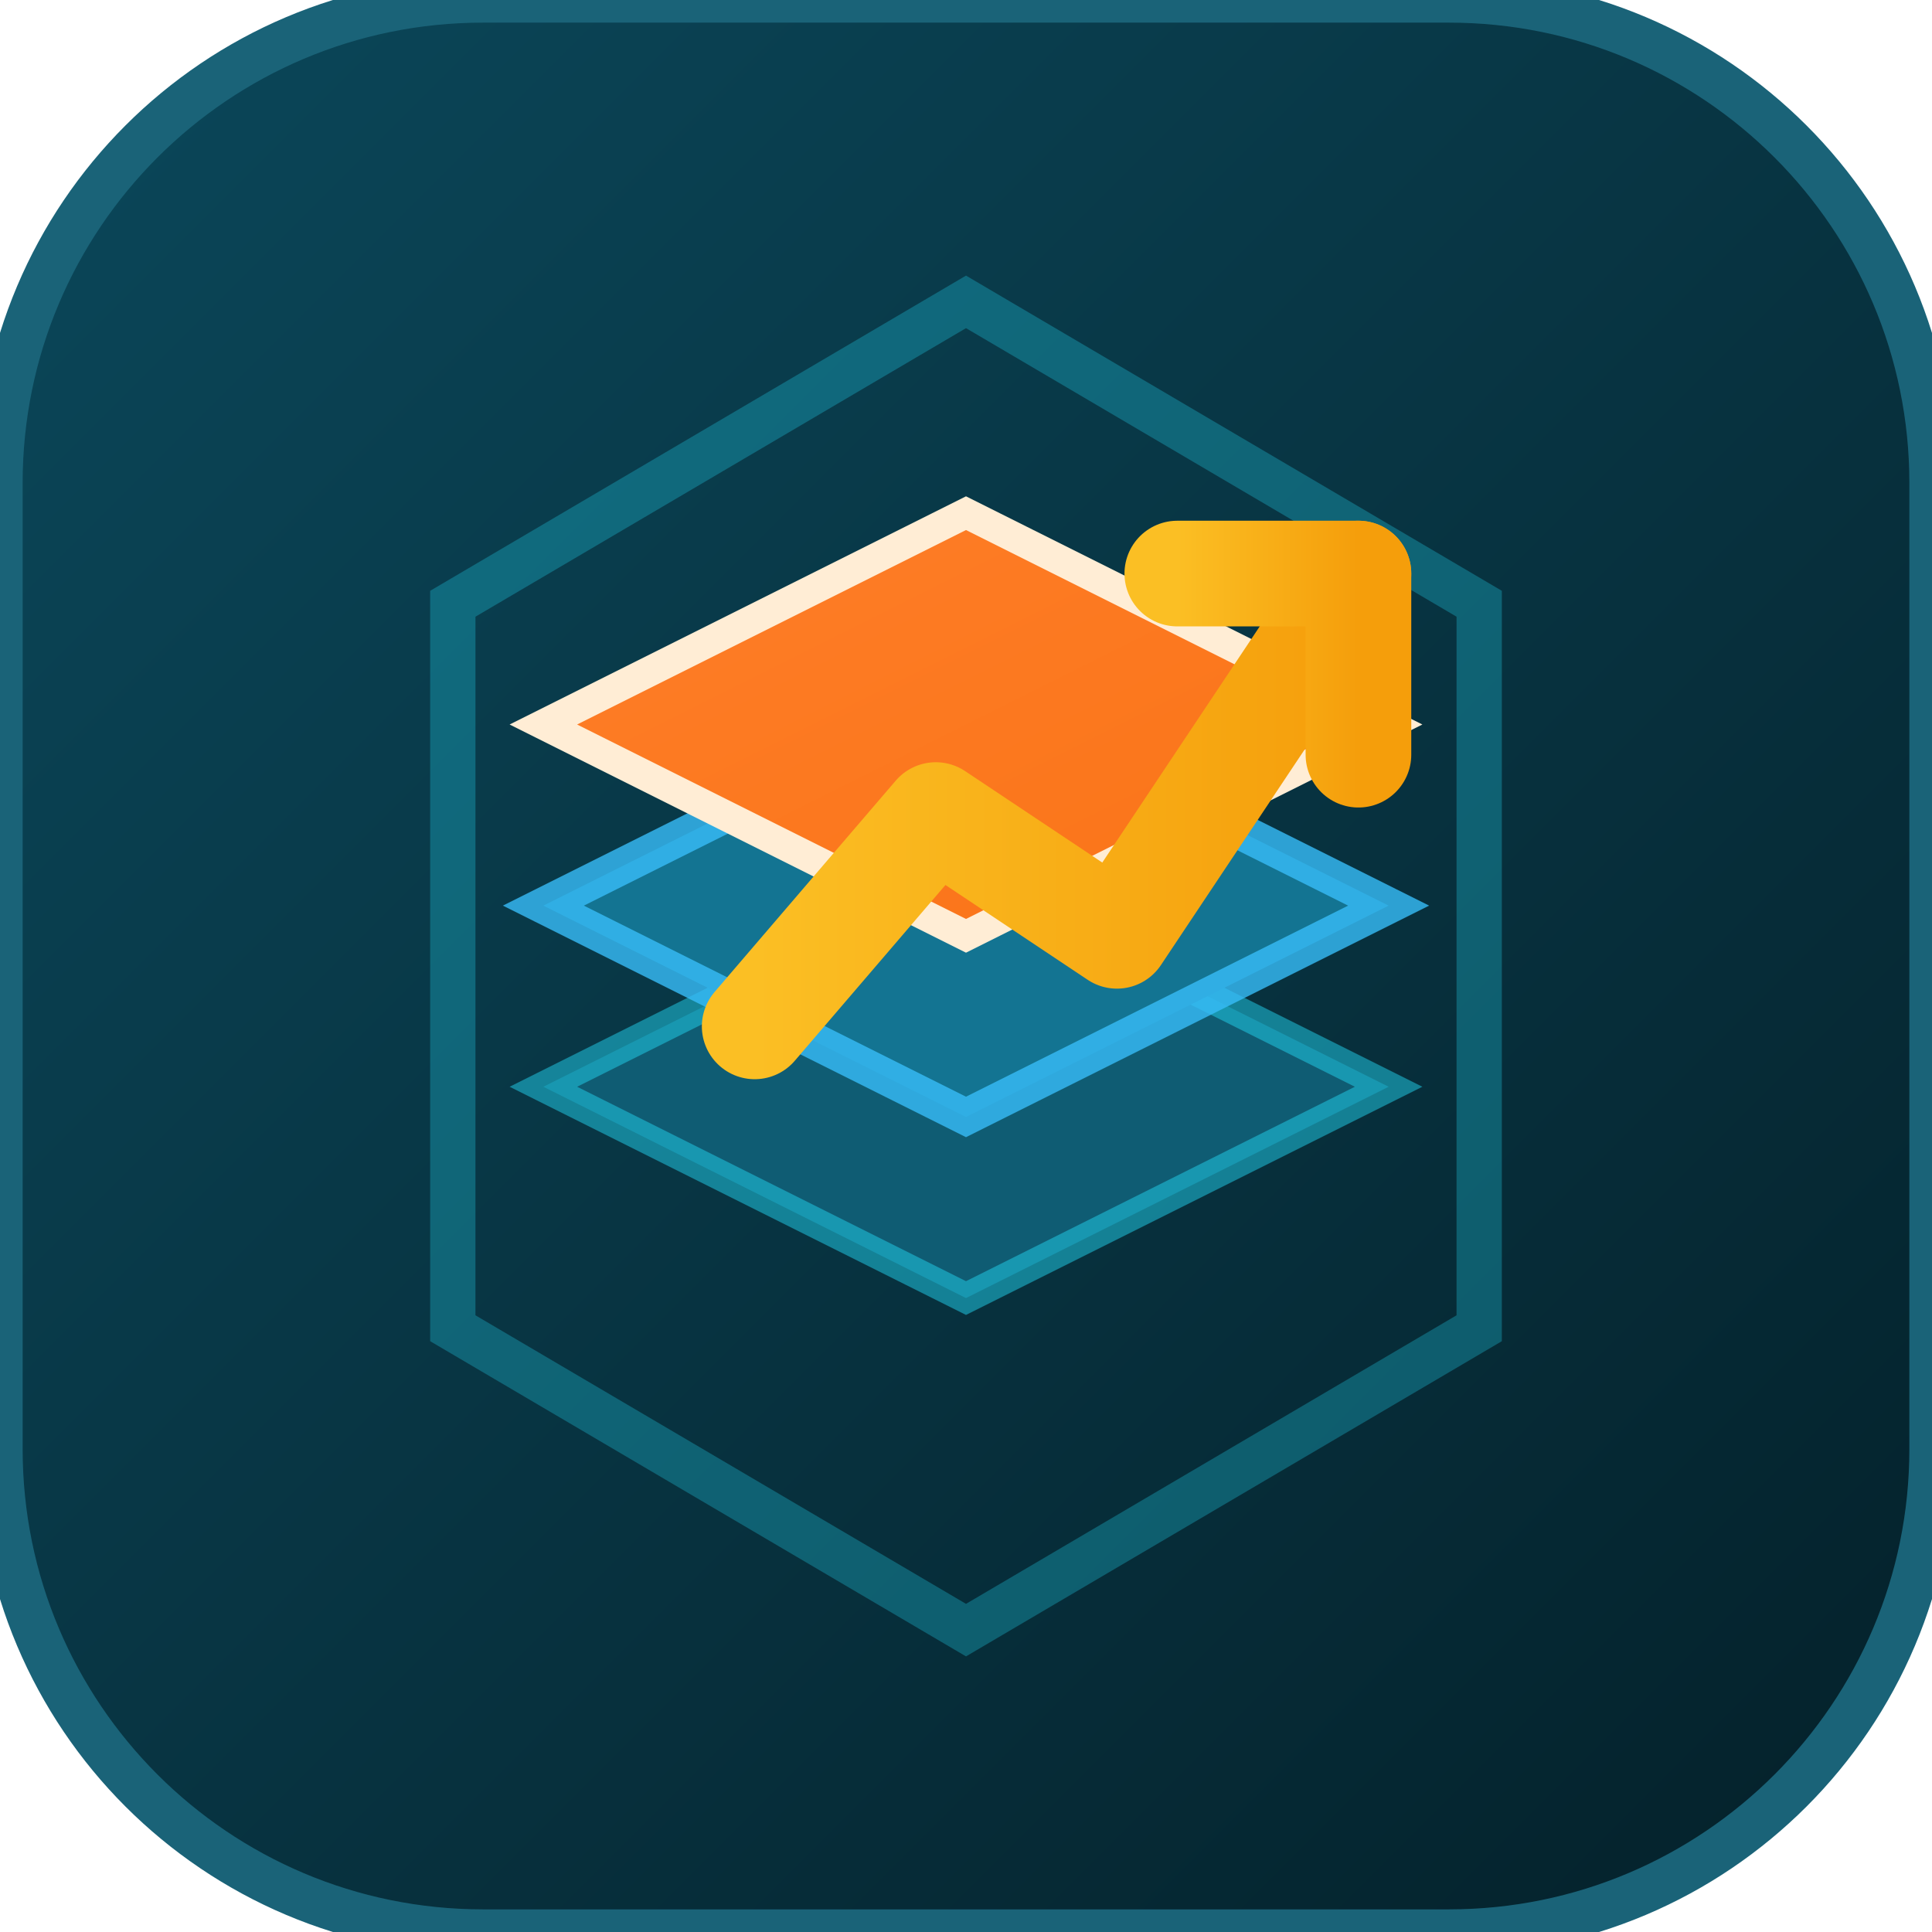
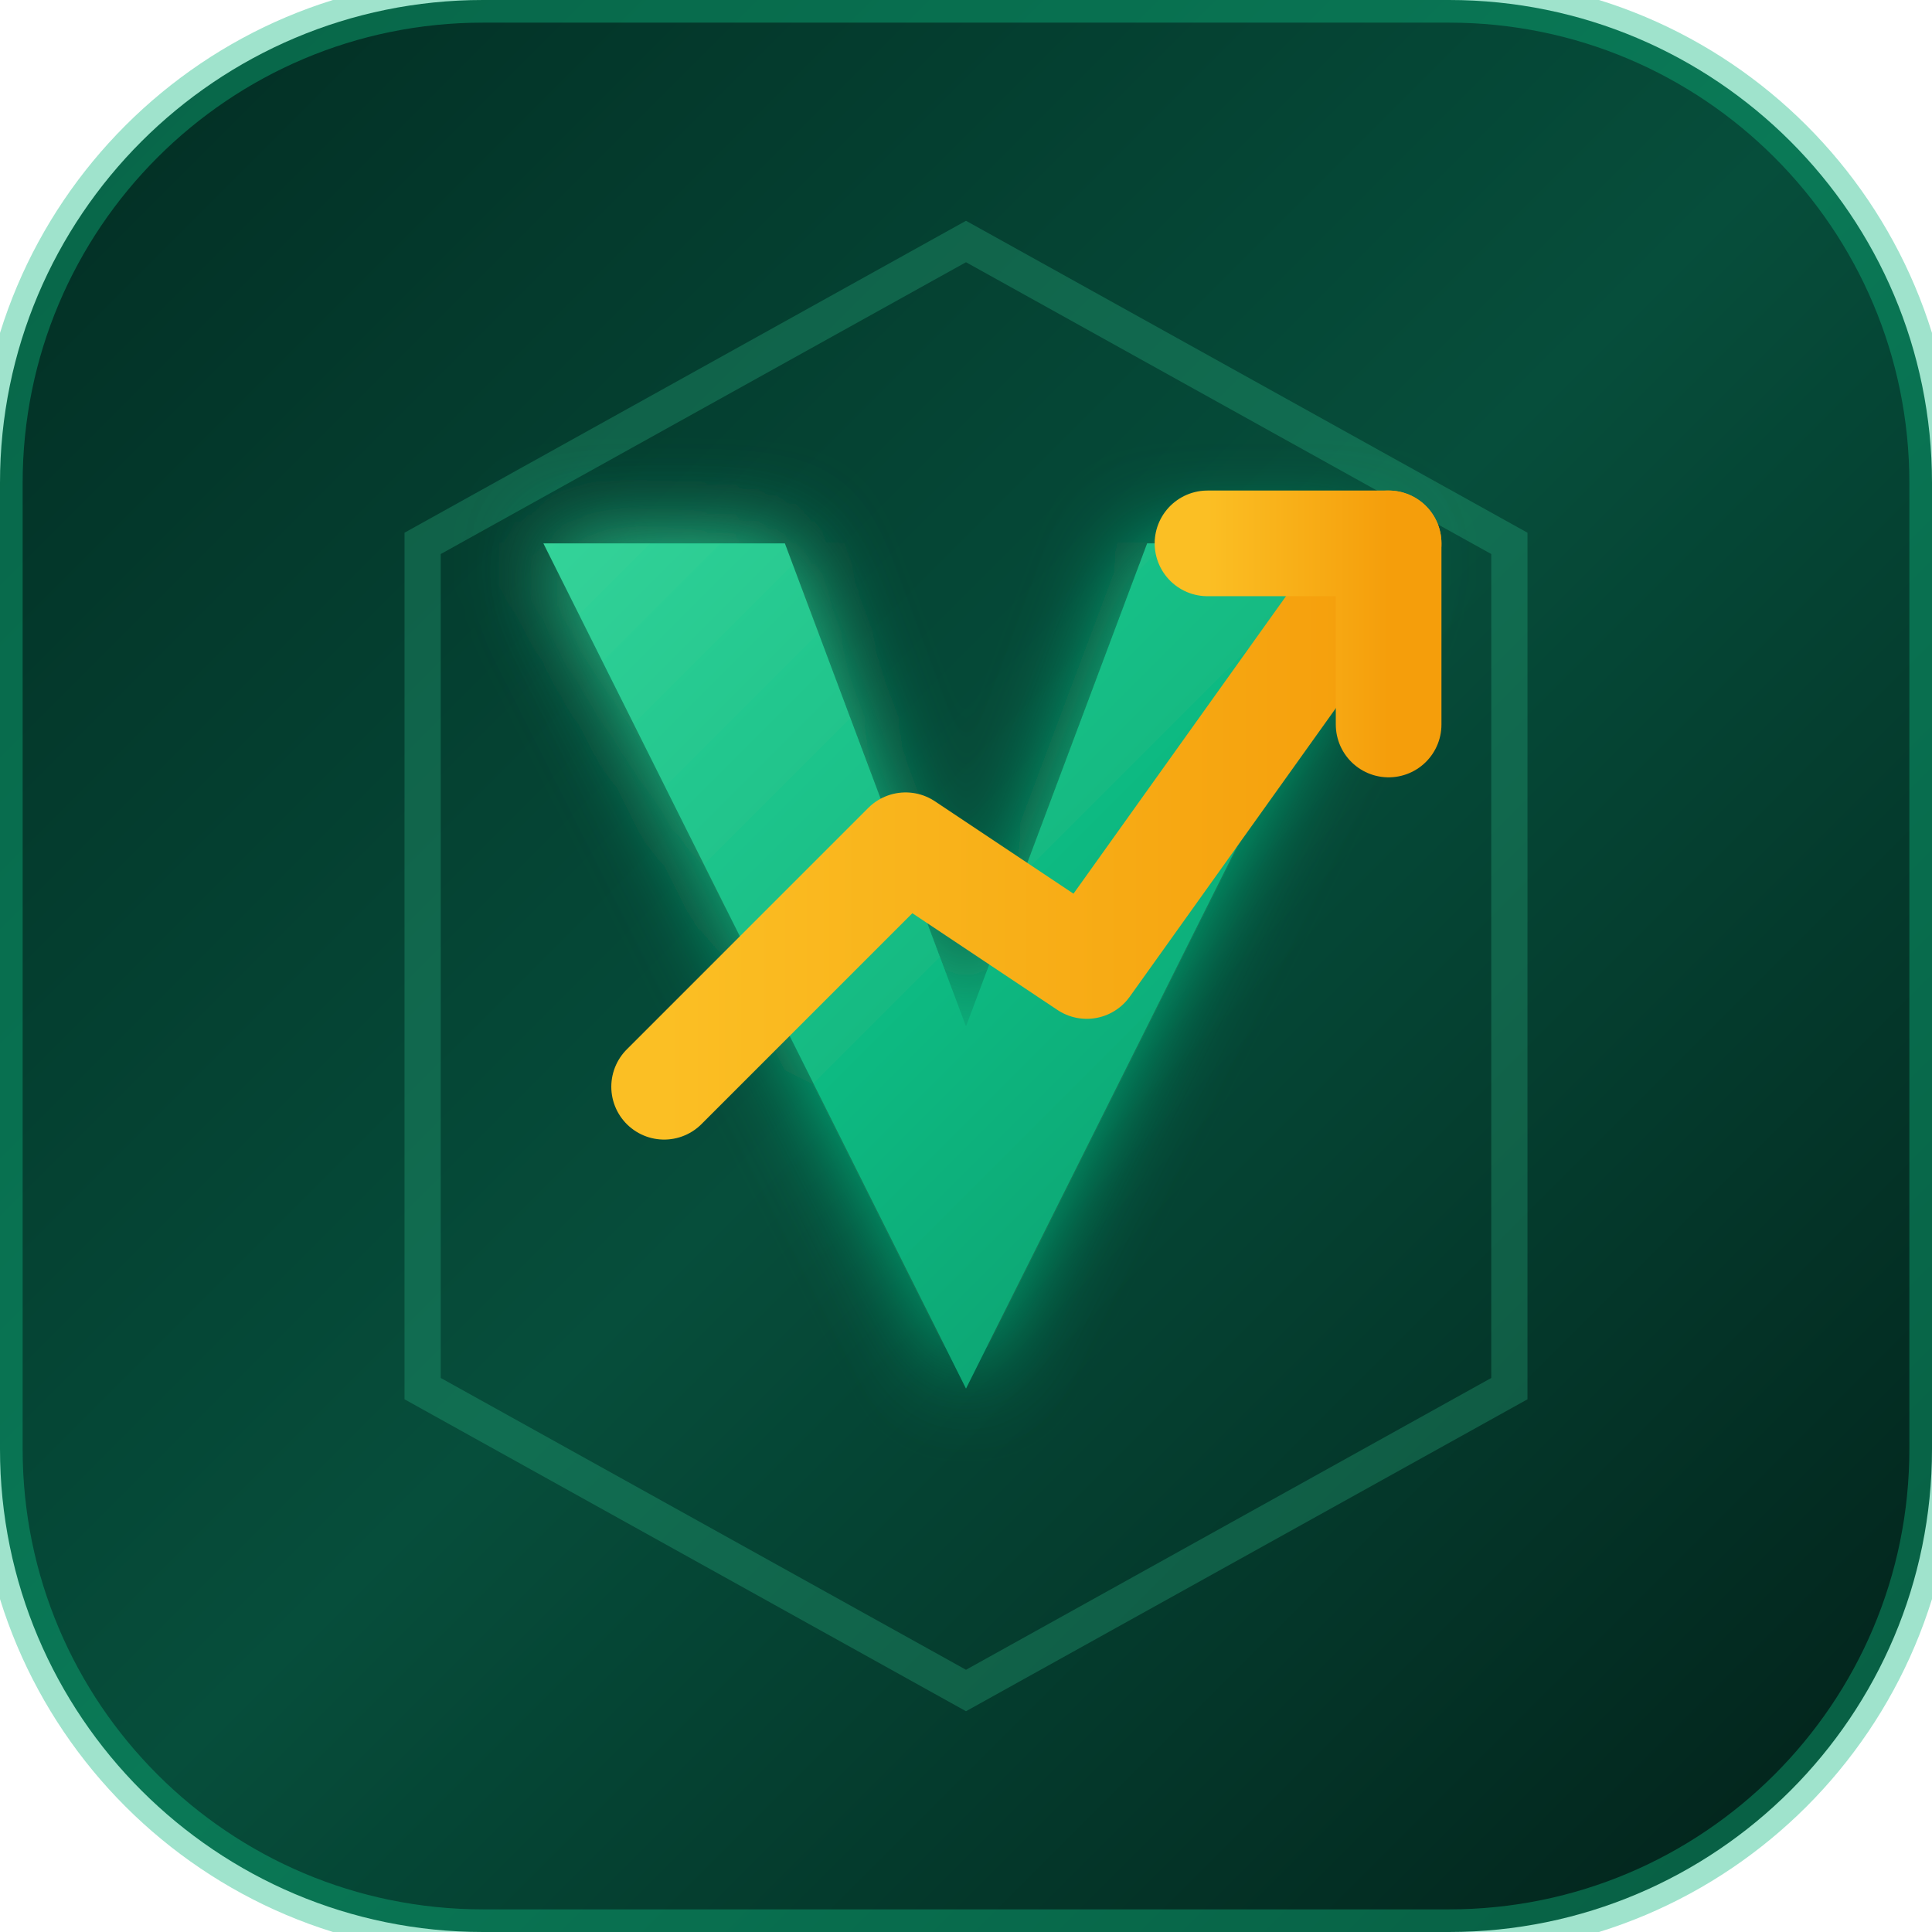
<svg xmlns="http://www.w3.org/2000/svg" viewBox="0 0 64 64" width="64" height="64" fill="none">
  <defs>
-     <linearGradient id="bgGrad" x1="0%" y1="0%" x2="100%" y2="100%">
-       <stop offset="0%" stop-color="#0b485b" />
-       <stop offset="100%" stop-color="#042029" />
+     <linearGradient id="bgEmerald" x1="0%" y1="0%" x2="100%" y2="100%">
+       <stop offset="0%" stop-color="#022c22" />
+       <stop offset="50%" stop-color="#064e3b" />
+       <stop offset="100%" stop-color="#021f18" />
    </linearGradient>
-     <linearGradient id="orangeGrad" x1="0%" y1="0%" x2="100%" y2="100%">
-       <stop offset="0%" stop-color="#ff7e29" />
-       <stop offset="100%" stop-color="#f97316" />
+     <linearGradient id="vGrad" x1="0%" y1="0%" x2="100%" y2="100%">
+       <stop offset="0%" stop-color="#34d399" />
+       <stop offset="50%" stop-color="#10b981" />
+       <stop offset="100%" stop-color="#059669" />
    </linearGradient>
-     <linearGradient id="goldGrad" x1="0%" y1="0%" x2="100%" y2="0%">
+     <linearGradient id="goldAccent" x1="0%" y1="0%" x2="100%" y2="0%">
      <stop offset="0%" stop-color="#fbbf24" />
      <stop offset="100%" stop-color="#f59e0b" />
    </linearGradient>
+     <filter id="glow" x="-20%" y="-20%" width="140%" height="140%">
+       <feGaussianBlur stdDeviation="1.5" result="blur" />
+       <feComposite in="SourceGraphic" in2="blur" operator="over" />
+     </filter>
  </defs>
-   <rect width="64" height="64" rx="16" fill="url(#bgGrad)" stroke="#1a6378" stroke-width="1.5" />
-   <path d="M32 10L49 20V44L32 54L15 44V20L32 10Z" stroke="#22d3ee" stroke-opacity="0.3" stroke-width="1.5" fill="none" />
-   <path d="M18 36L32 43L46 36L32 29L18 36Z" fill="#0f5c73" stroke="#22d3ee" stroke-opacity="0.5" stroke-width="1" />
-   <path d="M18 30L32 37L46 30L32 23L18 30Z" fill="#137492" stroke="#38bdf8" stroke-opacity="0.8" stroke-width="1.2" />
-   <path d="M18 24L32 31L46 24L32 17L18 24Z" fill="url(#orangeGrad)" stroke="#ffedd5" stroke-width="1" />
-   <path d="M25 34L31 27L37 31L45 19" stroke="url(#goldGrad)" stroke-width="3.5" stroke-linecap="round" stroke-linejoin="round" />
-   <path d="M39 19H45V25" stroke="url(#goldGrad)" stroke-width="3.5" stroke-linecap="round" stroke-linejoin="round" />
+   <rect width="64" height="64" rx="16" fill="url(#bgEmerald)" stroke="#10b981" stroke-width="1.5" stroke-opacity="0.4" />
+   <path d="M32 8L50 18V46L32 56L14 46V18L32 8Z" stroke="#34d399" stroke-opacity="0.25" stroke-width="1.2" fill="none" />
+   <path d="M18 18L32 46L46 18H38L32 34L26 18H18Z" fill="url(#vGrad)" filter="url(#glow)" />
+   <path d="M22 36L30 28L36 32L46 18" stroke="url(#goldAccent)" stroke-width="3.5" stroke-linecap="round" stroke-linejoin="round" />
+   <path d="M40 18H46V24" stroke="url(#goldAccent)" stroke-width="3.5" stroke-linecap="round" stroke-linejoin="round" />
</svg>
